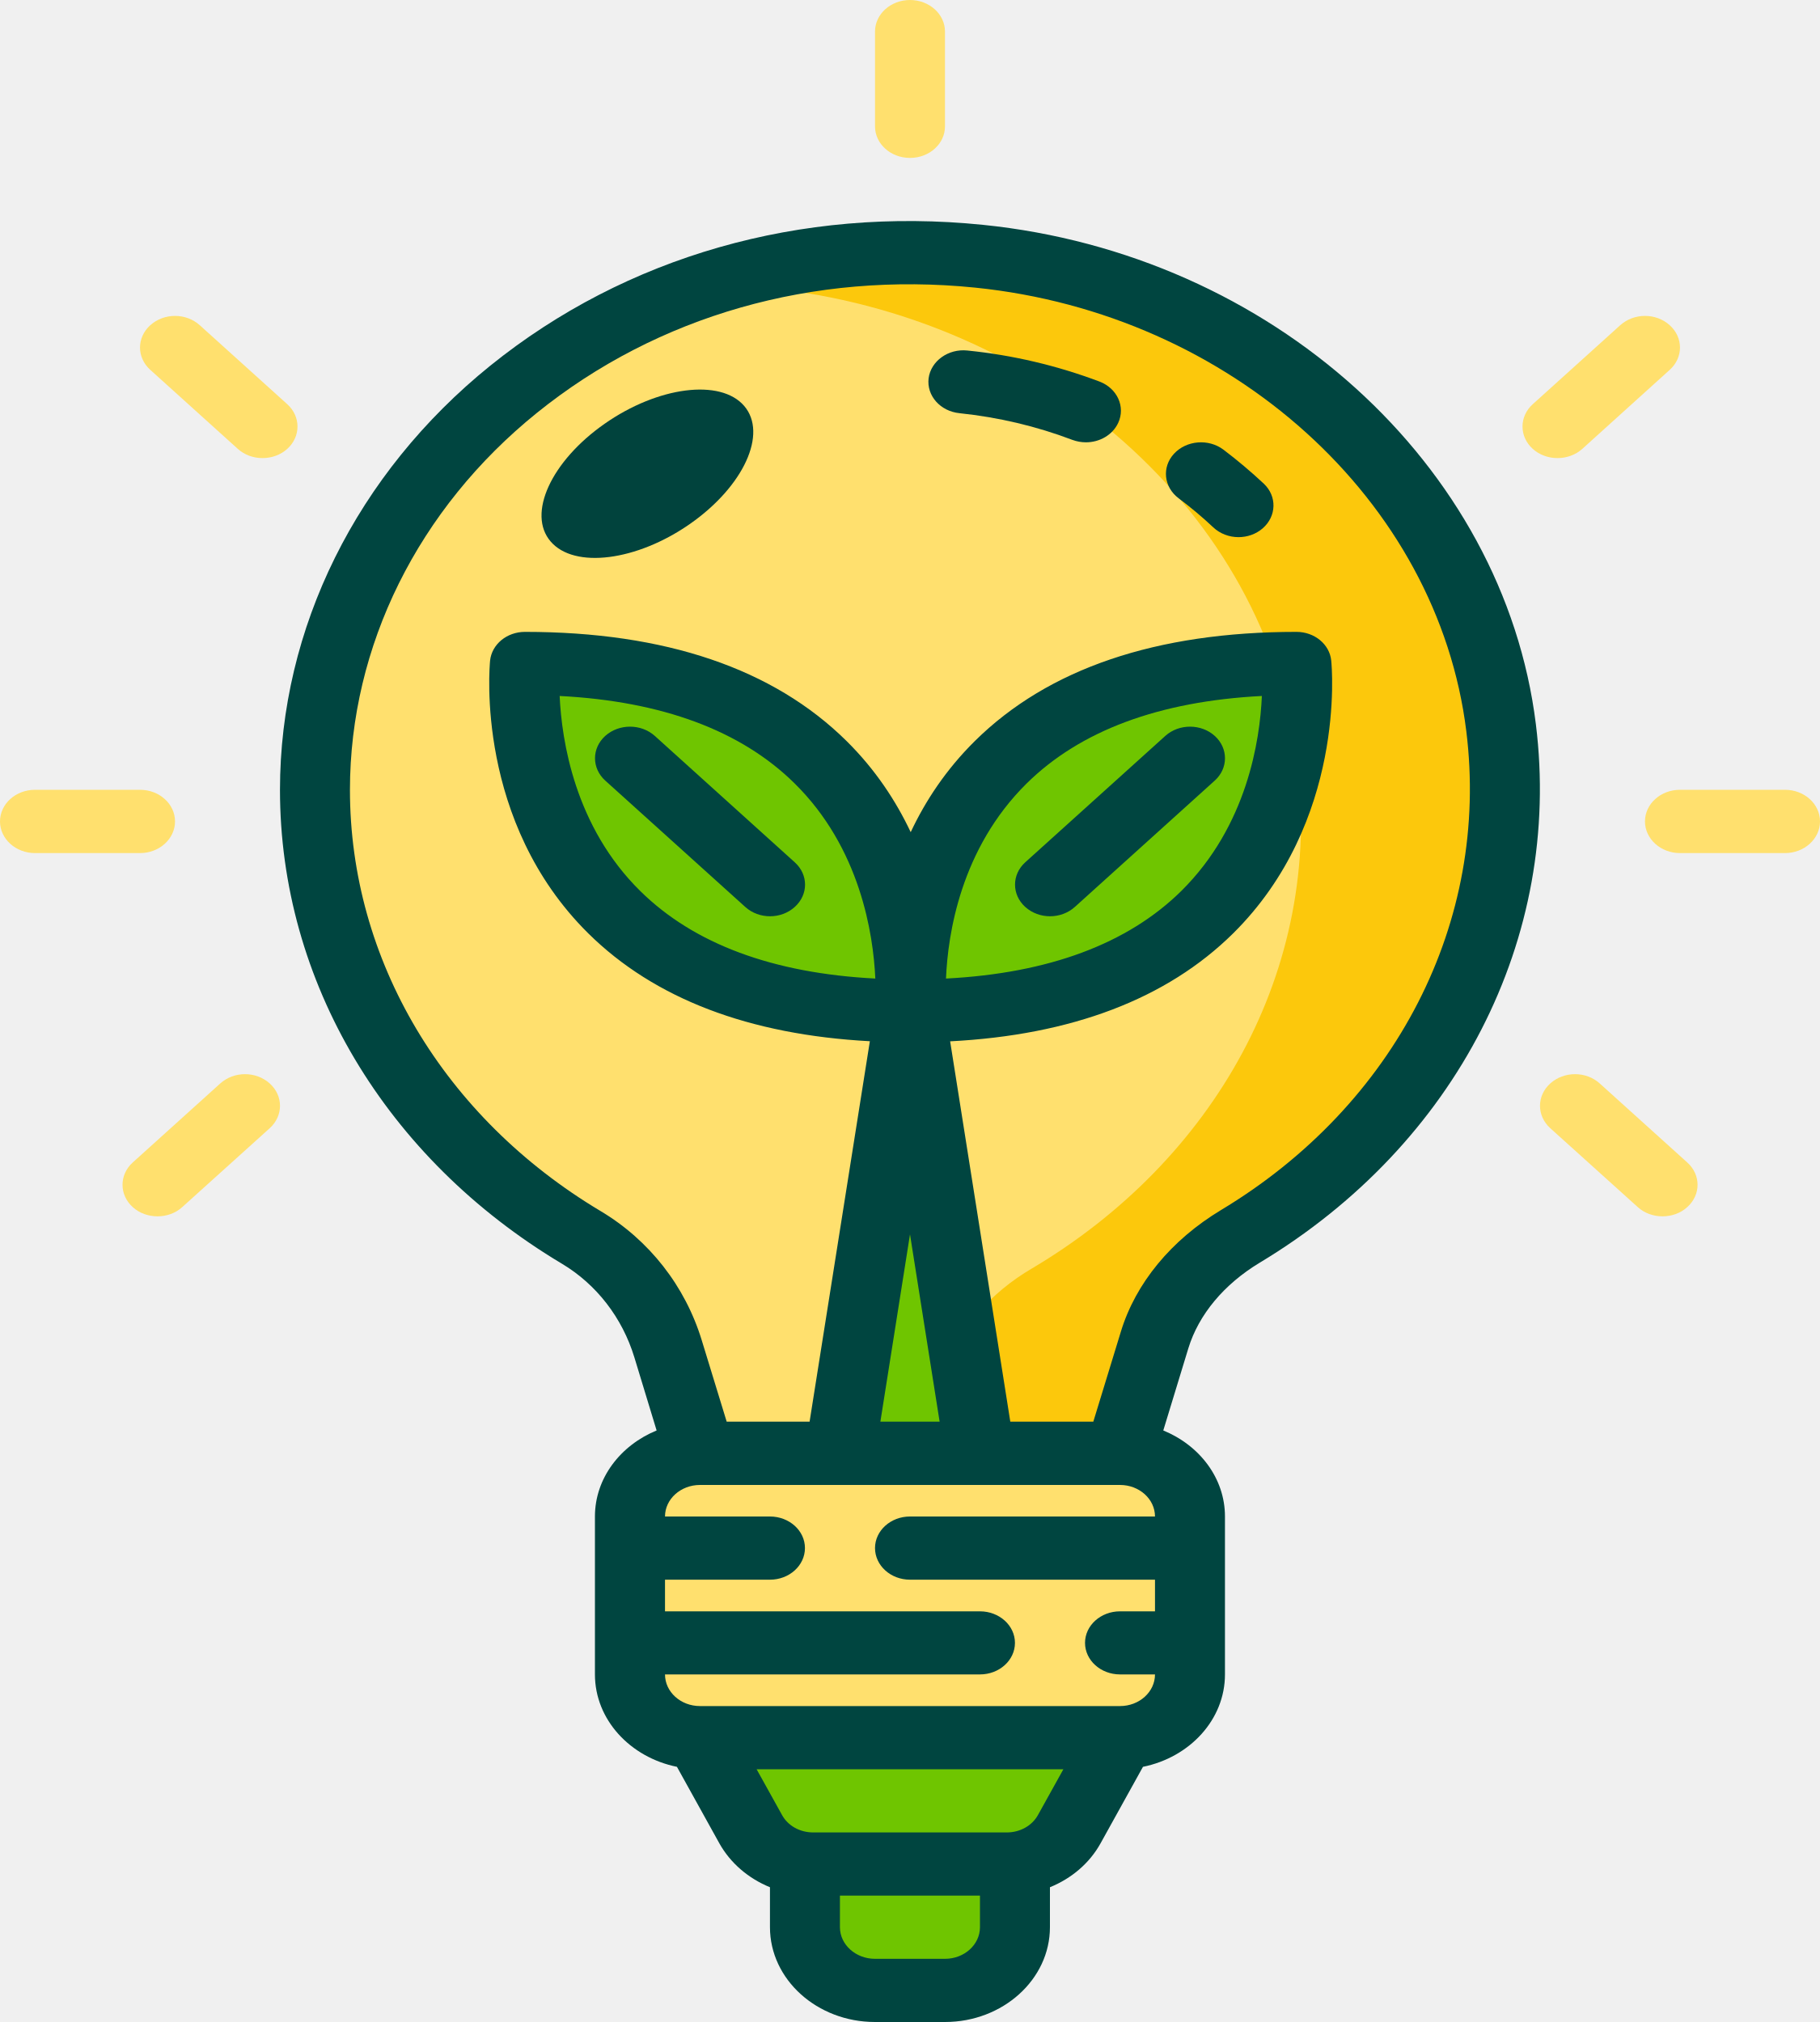
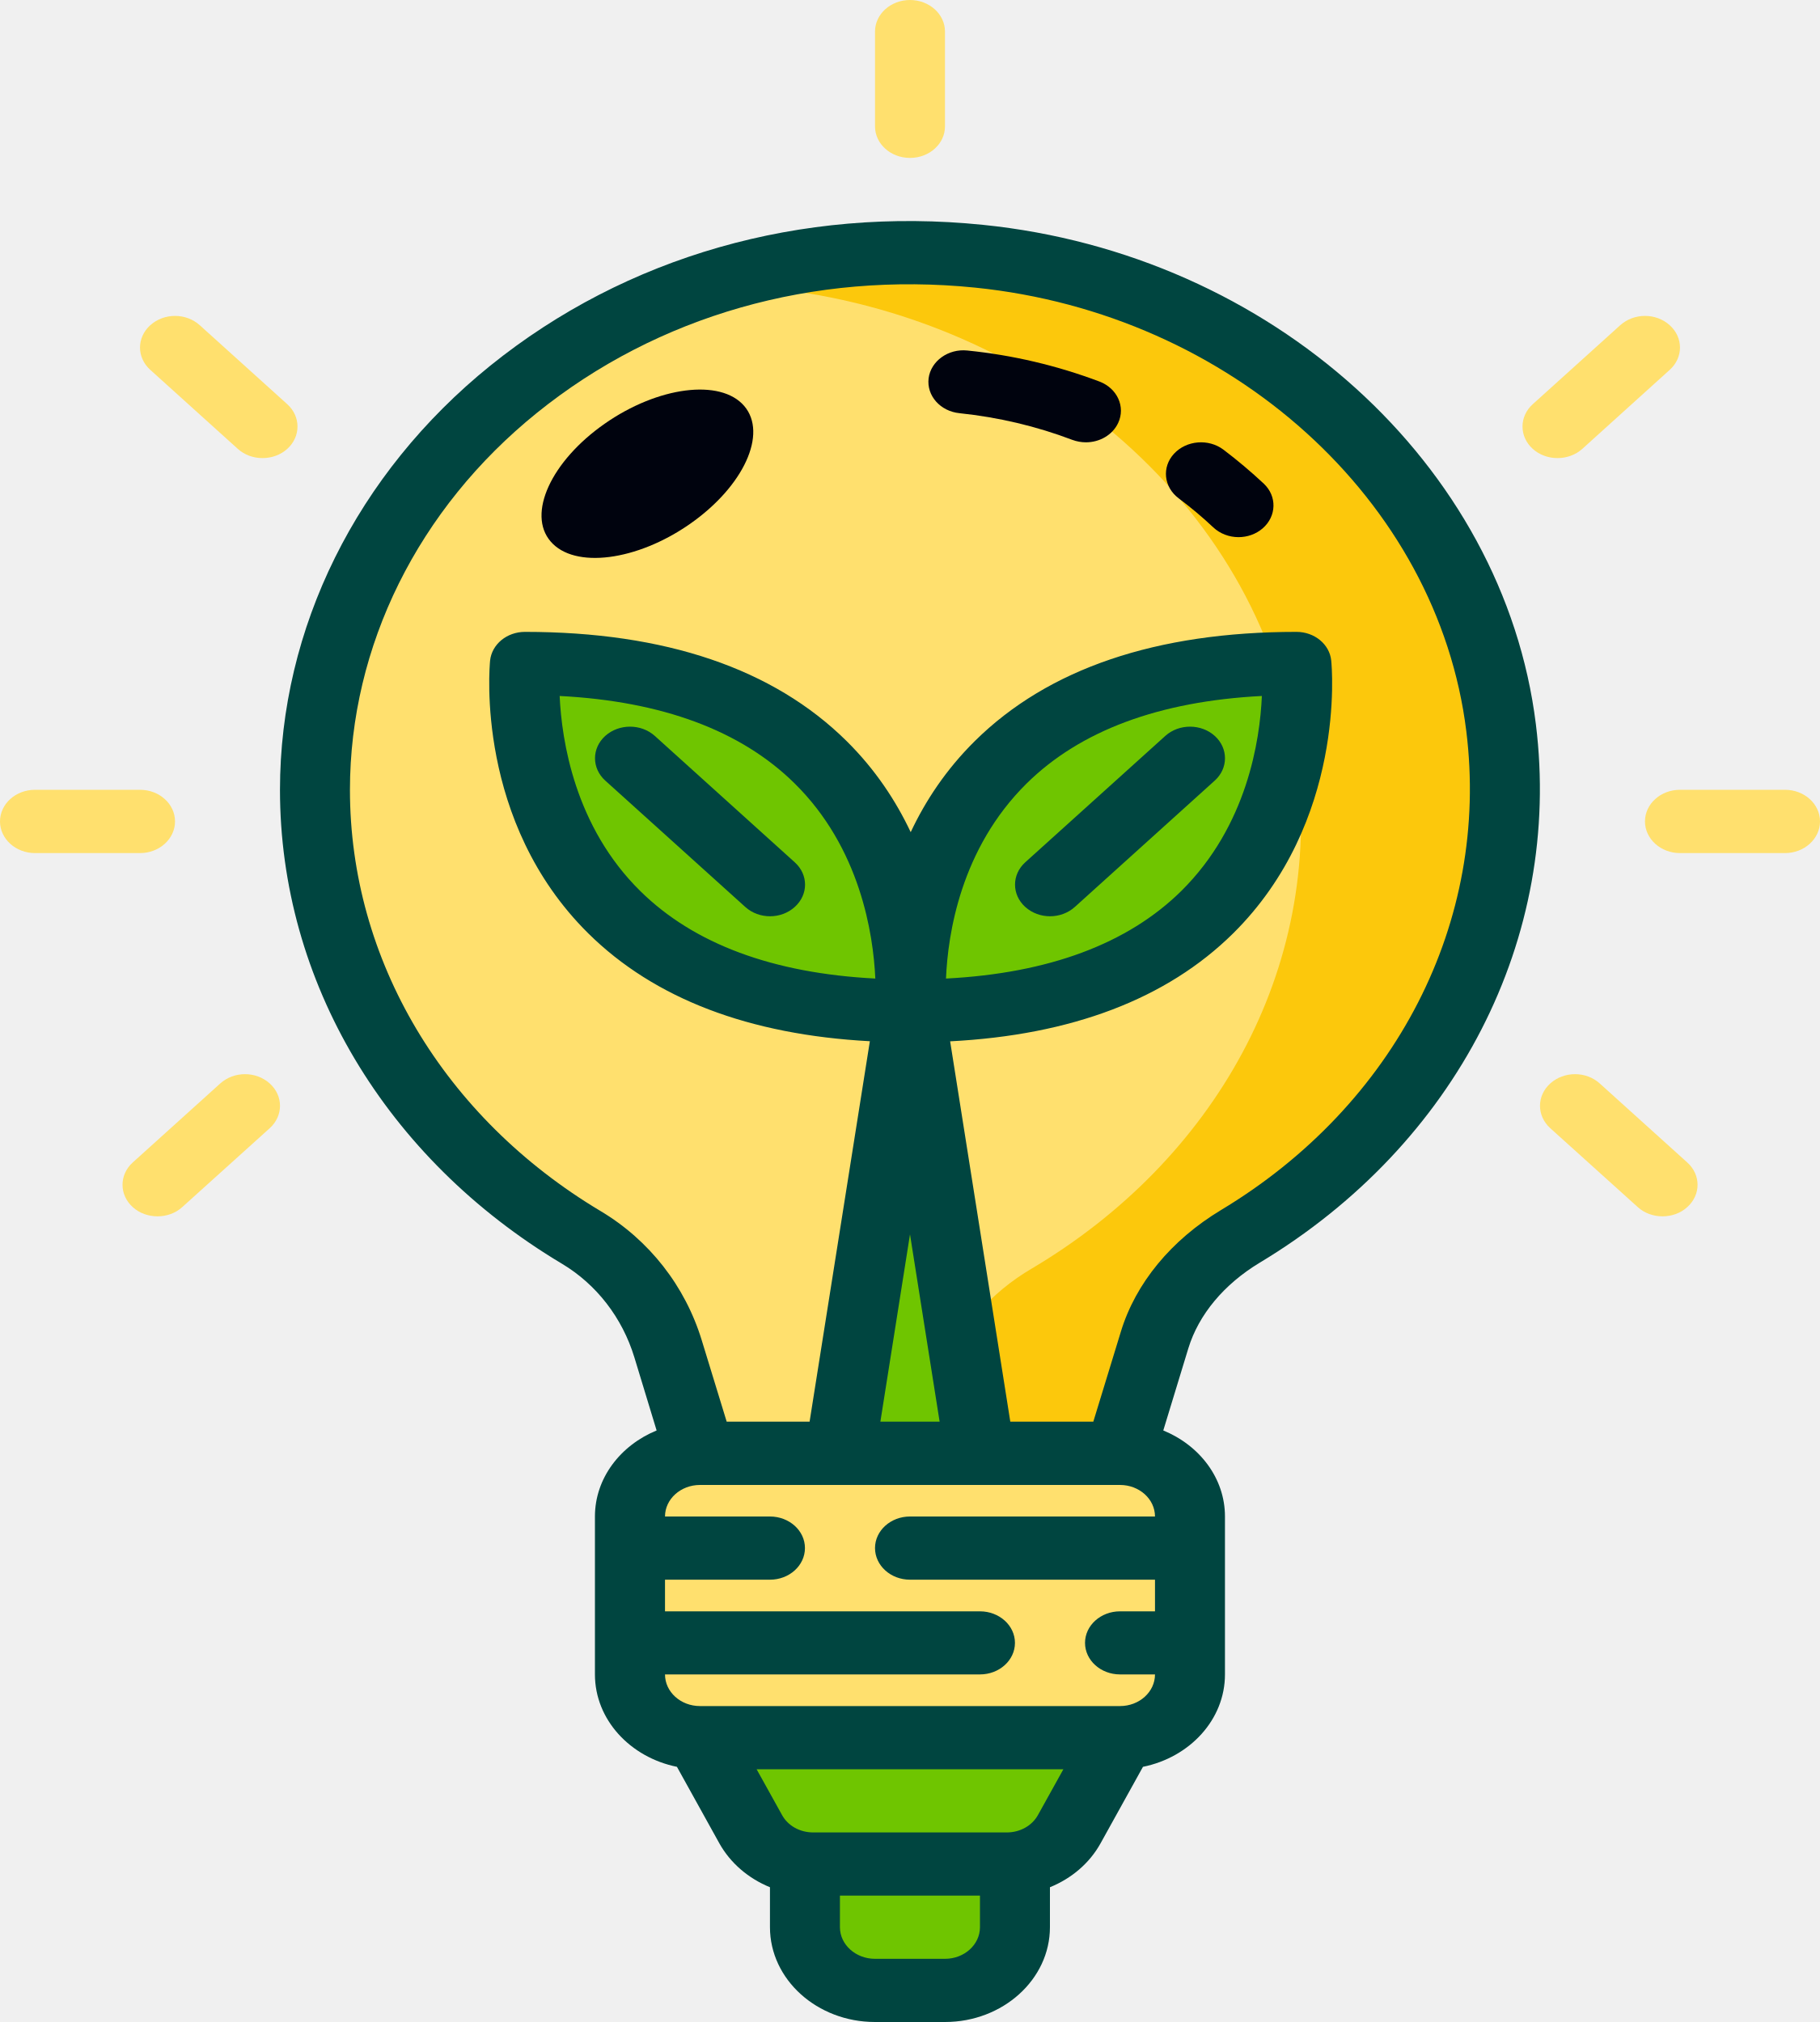
<svg xmlns="http://www.w3.org/2000/svg" width="18" height="20" viewBox="0 0 18 20" fill="none">
  <g clip-path="url(#clip0_2102_3819)">
    <path d="M14.938 7.197C15.202 9.294 14.098 11.175 12.319 12.231C11.904 12.475 11.591 12.828 11.457 13.253L11.109 14.375H6.891L6.571 13.344C6.43 12.897 6.131 12.494 5.699 12.241C4.085 11.291 3.023 9.662 3.023 7.812C3.023 4.675 6.082 2.172 9.693 2.534C12.424 2.809 14.632 4.769 14.938 7.197Z" fill="#FFE06E" />
    <path d="M12.319 12.231C11.904 12.475 11.591 12.828 11.458 13.253L11.11 14.375H9.099L9.348 13.566C9.482 13.141 9.795 12.787 10.21 12.544C11.989 11.488 13.092 9.606 12.829 7.509C12.523 5.081 10.315 3.122 7.583 2.847C7.376 2.825 7.172 2.816 6.968 2.812C7.805 2.544 8.73 2.437 9.693 2.534C12.425 2.809 14.632 4.769 14.938 7.197C15.202 9.294 14.098 11.175 12.319 12.231Z" fill="#FCC80C" />
    <path d="M11.109 17.188L10.6 18.091C10.494 18.281 10.287 18.406 10.055 18.431C10.027 18.438 9.998 18.438 9.97 18.438H8.03C8.002 18.438 7.973 18.438 7.945 18.431C7.713 18.406 7.506 18.281 7.4 18.091L6.891 17.188H11.109Z" fill="#6FC500" />
    <path d="M10.055 18.438V19.062C10.055 19.406 9.738 19.688 9.352 19.688H8.648C8.262 19.688 7.945 19.406 7.945 19.062V18.438V18.431C7.973 18.438 8.002 18.438 8.03 18.438H9.97C9.998 18.438 10.027 18.438 10.055 18.431V18.438Z" fill="#6FC500" />
    <path d="M6.188 15.312V15C6.188 14.656 6.504 14.375 6.891 14.375H8.297H9.703H11.109C11.496 14.375 11.812 14.656 11.812 15V15.312V16.25V16.562C11.812 16.906 11.496 17.188 11.109 17.188H6.891C6.504 17.188 6.188 16.906 6.188 16.562V16.25V15.312Z" fill="#FFE06E" />
    <path d="M9 10L9.703 14.375H8.297L9 10Z" fill="#6FC500" />
    <path d="M12.822 6.562C12.822 6.562 13.168 10 9.014 10C9.014 10 9.007 9.931 9.007 9.809C9.007 9.088 9.26 6.562 12.822 6.562Z" fill="#6FC500" />
    <path d="M9.007 9.809C9.007 9.931 9 10 9 10C4.846 10 5.193 6.562 5.193 6.562C8.755 6.562 9.007 9.088 9.007 9.809Z" fill="#6FC500" />
-     <path d="M6.827 5.18C7.356 4.809 7.594 4.288 7.36 4.015C7.126 3.743 6.507 3.822 5.979 4.192C5.45 4.562 5.211 5.084 5.446 5.356C5.68 5.629 6.299 5.55 6.827 5.18Z" fill="#01433D" />
+     <path d="M6.827 5.18C7.356 4.809 7.594 4.288 7.36 4.015C7.126 3.743 6.507 3.822 5.979 4.192C5.45 4.562 5.211 5.084 5.446 5.356C5.68 5.629 6.299 5.55 6.827 5.18Z" fill="#00030e" />
    <path d="M5.986 7.279C5.851 7.401 5.851 7.599 5.986 7.721L7.371 8.971C7.438 9.032 7.527 9.063 7.616 9.063C7.704 9.063 7.793 9.032 7.86 8.971C7.996 8.849 7.996 8.651 7.86 8.529L6.476 7.279C6.34 7.157 6.122 7.157 5.986 7.279Z" fill="#004540" />
    <path d="M12.014 7.279C11.879 7.157 11.66 7.157 11.525 7.279L10.14 8.529C10.005 8.651 10.005 8.849 10.14 8.971C10.208 9.032 10.296 9.063 10.385 9.063C10.473 9.063 10.562 9.032 10.63 8.971L12.014 7.721C12.149 7.599 12.149 7.401 12.014 7.279Z" fill="#004540" />
    <path d="M9 1.562C9.191 1.562 9.346 1.423 9.346 1.25V0.312C9.346 0.14 9.191 0 9 0C8.809 0 8.654 0.14 8.654 0.312V1.25C8.654 1.423 8.809 1.562 9 1.562Z" fill="#FFE06E" />
    <path d="M0.346 8.438H1.385C1.576 8.438 1.731 8.297 1.731 8.125C1.731 7.952 1.576 7.812 1.385 7.812H0.346C0.155 7.812 0 7.952 0 8.125C0 8.297 0.155 8.438 0.346 8.438Z" fill="#FFE06E" />
    <path d="M2.352 4.44C2.419 4.501 2.508 4.531 2.596 4.531C2.685 4.531 2.774 4.501 2.841 4.44C2.976 4.318 2.976 4.12 2.841 3.998L1.976 3.217C1.84 3.094 1.622 3.094 1.486 3.217C1.351 3.339 1.351 3.536 1.486 3.658L2.352 4.44Z" fill="#FFE06E" />
    <path d="M1.802 11.94L2.668 11.159C2.803 11.036 2.803 10.839 2.668 10.717C2.532 10.594 2.314 10.594 2.178 10.717L1.313 11.498C1.178 11.62 1.178 11.818 1.313 11.94C1.38 12.001 1.469 12.031 1.558 12.031C1.646 12.031 1.735 12.001 1.802 11.94Z" fill="#FFE06E" />
    <path d="M5.558 12.5C5.899 12.704 6.154 13.033 6.274 13.426L6.494 14.149C6.136 14.296 5.884 14.621 5.884 15V16.562C5.884 17.009 6.232 17.382 6.695 17.476L7.114 18.232C7.224 18.429 7.402 18.58 7.615 18.667V19.062C7.615 19.579 8.081 20 8.654 20H9.346C9.918 20 10.384 19.579 10.384 19.062V18.667C10.598 18.58 10.776 18.429 10.885 18.232L11.304 17.476C11.767 17.382 12.115 17.009 12.115 16.562V15C12.115 14.621 11.864 14.296 11.505 14.149L11.753 13.336C11.855 13.003 12.105 12.703 12.458 12.49C14.405 11.319 15.452 9.278 15.19 7.164C14.872 4.591 12.572 2.514 9.722 2.224C7.919 2.04 6.189 2.536 4.849 3.617C3.527 4.684 2.769 6.213 2.769 7.813C2.769 9.705 3.812 11.457 5.558 12.5ZM9.957 18.125H8.043C7.911 18.125 7.792 18.059 7.734 17.952L7.483 17.5H10.517L10.266 17.952C10.207 18.059 10.088 18.125 9.957 18.125ZM9.346 19.375H8.654C8.463 19.375 8.307 19.235 8.307 19.062V18.75H9.692V19.062C9.692 19.235 9.537 19.375 9.346 19.375ZM11.077 16.875H6.923C6.732 16.875 6.577 16.735 6.577 16.562H9.692C9.883 16.562 10.038 16.422 10.038 16.25C10.038 16.078 9.883 15.938 9.692 15.938H6.577V15.625H7.615C7.806 15.625 7.961 15.485 7.961 15.312C7.961 15.14 7.806 15 7.615 15H6.577C6.577 14.828 6.732 14.688 6.923 14.688H11.077C11.268 14.688 11.423 14.828 11.423 15H9C8.809 15 8.654 15.14 8.654 15.312C8.654 15.485 8.809 15.625 9 15.625H11.423V15.938H11.077C10.886 15.938 10.731 16.078 10.731 16.25C10.731 16.422 10.886 16.562 11.077 16.562H11.423C11.423 16.735 11.268 16.875 11.077 16.875ZM8.707 14.062L9 12.209L9.293 14.062H8.707ZM5.311 4.083C6.502 3.122 8.041 2.682 9.645 2.845C12.177 3.103 14.22 4.948 14.502 7.233C14.735 9.114 13.805 10.929 12.074 11.97C11.583 12.266 11.232 12.692 11.086 13.17L10.813 14.062H9.992L9.397 10.3C10.597 10.238 11.539 9.881 12.195 9.233C13.312 8.128 13.173 6.599 13.166 6.534C13.15 6.373 13.001 6.25 12.822 6.25C11.436 6.25 10.366 6.613 9.641 7.33C9.355 7.613 9.151 7.924 9.007 8.231C8.862 7.924 8.659 7.613 8.373 7.33C7.648 6.613 6.578 6.25 5.192 6.25C5.013 6.25 4.864 6.373 4.847 6.534C4.841 6.599 4.701 8.128 5.819 9.233C6.473 9.879 7.41 10.235 8.603 10.299L8.007 14.062H7.187L6.941 13.259C6.777 12.721 6.421 12.266 5.94 11.979C4.388 11.052 3.461 9.494 3.461 7.813C3.461 6.391 4.135 5.031 5.311 4.083ZM9.356 9.679C9.374 9.24 9.501 8.395 10.152 7.751C10.682 7.227 11.464 6.936 12.48 6.884C12.461 7.323 12.334 8.168 11.684 8.812C11.154 9.335 10.371 9.627 9.356 9.679ZM8.657 9.679C7.645 9.627 6.864 9.337 6.334 8.815C5.684 8.176 5.555 7.325 5.535 6.884C6.547 6.936 7.328 7.226 7.857 7.747C8.508 8.387 8.637 9.238 8.657 9.679Z" fill="#004540" />
-     <path d="M9.49 4.087C9.873 4.127 10.248 4.215 10.606 4.351C10.65 4.367 10.695 4.375 10.74 4.375C10.875 4.375 11.003 4.303 11.059 4.183C11.133 4.024 11.05 3.841 10.874 3.774C10.455 3.616 10.015 3.512 9.567 3.467C9.379 3.447 9.206 3.571 9.184 3.742C9.163 3.914 9.3 4.068 9.49 4.087Z" fill="#01433D" />
-     <path d="M11.999 5.216C12.067 5.28 12.158 5.313 12.249 5.313C12.335 5.313 12.421 5.284 12.488 5.226C12.626 5.106 12.631 4.908 12.499 4.784C12.373 4.666 12.239 4.553 12.099 4.447C11.952 4.337 11.734 4.355 11.611 4.488C11.489 4.62 11.509 4.817 11.656 4.928C11.776 5.018 11.892 5.115 11.999 5.216Z" fill="#01433D" />
+     <path d="M9.49 4.087C9.873 4.127 10.248 4.215 10.606 4.351C10.65 4.367 10.695 4.375 10.74 4.375C10.875 4.375 11.003 4.303 11.059 4.183C11.133 4.024 11.05 3.841 10.874 3.774C10.455 3.616 10.015 3.512 9.567 3.467C9.379 3.447 9.206 3.571 9.184 3.742C9.163 3.914 9.3 4.068 9.49 4.087Z" fill="#00030e" />
+     <path d="M11.999 5.216C12.067 5.28 12.158 5.313 12.249 5.313C12.335 5.313 12.421 5.284 12.488 5.226C12.626 5.106 12.631 4.908 12.499 4.784C12.373 4.666 12.239 4.553 12.099 4.447C11.952 4.337 11.734 4.355 11.611 4.488C11.489 4.62 11.509 4.817 11.656 4.928C11.776 5.018 11.892 5.115 11.999 5.216Z" fill="#00030e" />
    <path d="M16.269 8.125C16.269 8.297 16.424 8.438 16.615 8.438H17.654C17.845 8.438 18 8.297 18 8.125C18 7.952 17.845 7.812 17.654 7.812H16.615C16.424 7.812 16.269 7.952 16.269 8.125Z" fill="#FFE06E" />
    <path d="M15.404 4.531C15.492 4.531 15.581 4.501 15.649 4.44L16.514 3.658C16.649 3.536 16.649 3.339 16.514 3.217C16.379 3.094 16.16 3.094 16.024 3.217L15.159 3.998C15.024 4.12 15.024 4.318 15.159 4.44C15.227 4.501 15.315 4.531 15.404 4.531Z" fill="#FFE06E" />
    <path d="M16.443 12.031C16.531 12.031 16.62 12.001 16.687 11.94C16.823 11.818 16.823 11.62 16.687 11.498L15.822 10.717C15.687 10.594 15.468 10.594 15.332 10.717C15.197 10.839 15.197 11.036 15.332 11.159L16.198 11.94C16.265 12.001 16.354 12.031 16.443 12.031Z" fill="#FFE06E" />
  </g>
  <defs>
    <clipPath id="clip0_2102_3819">
      <rect width="18" height="20" fill="white" />
    </clipPath>
  </defs>
</svg>
